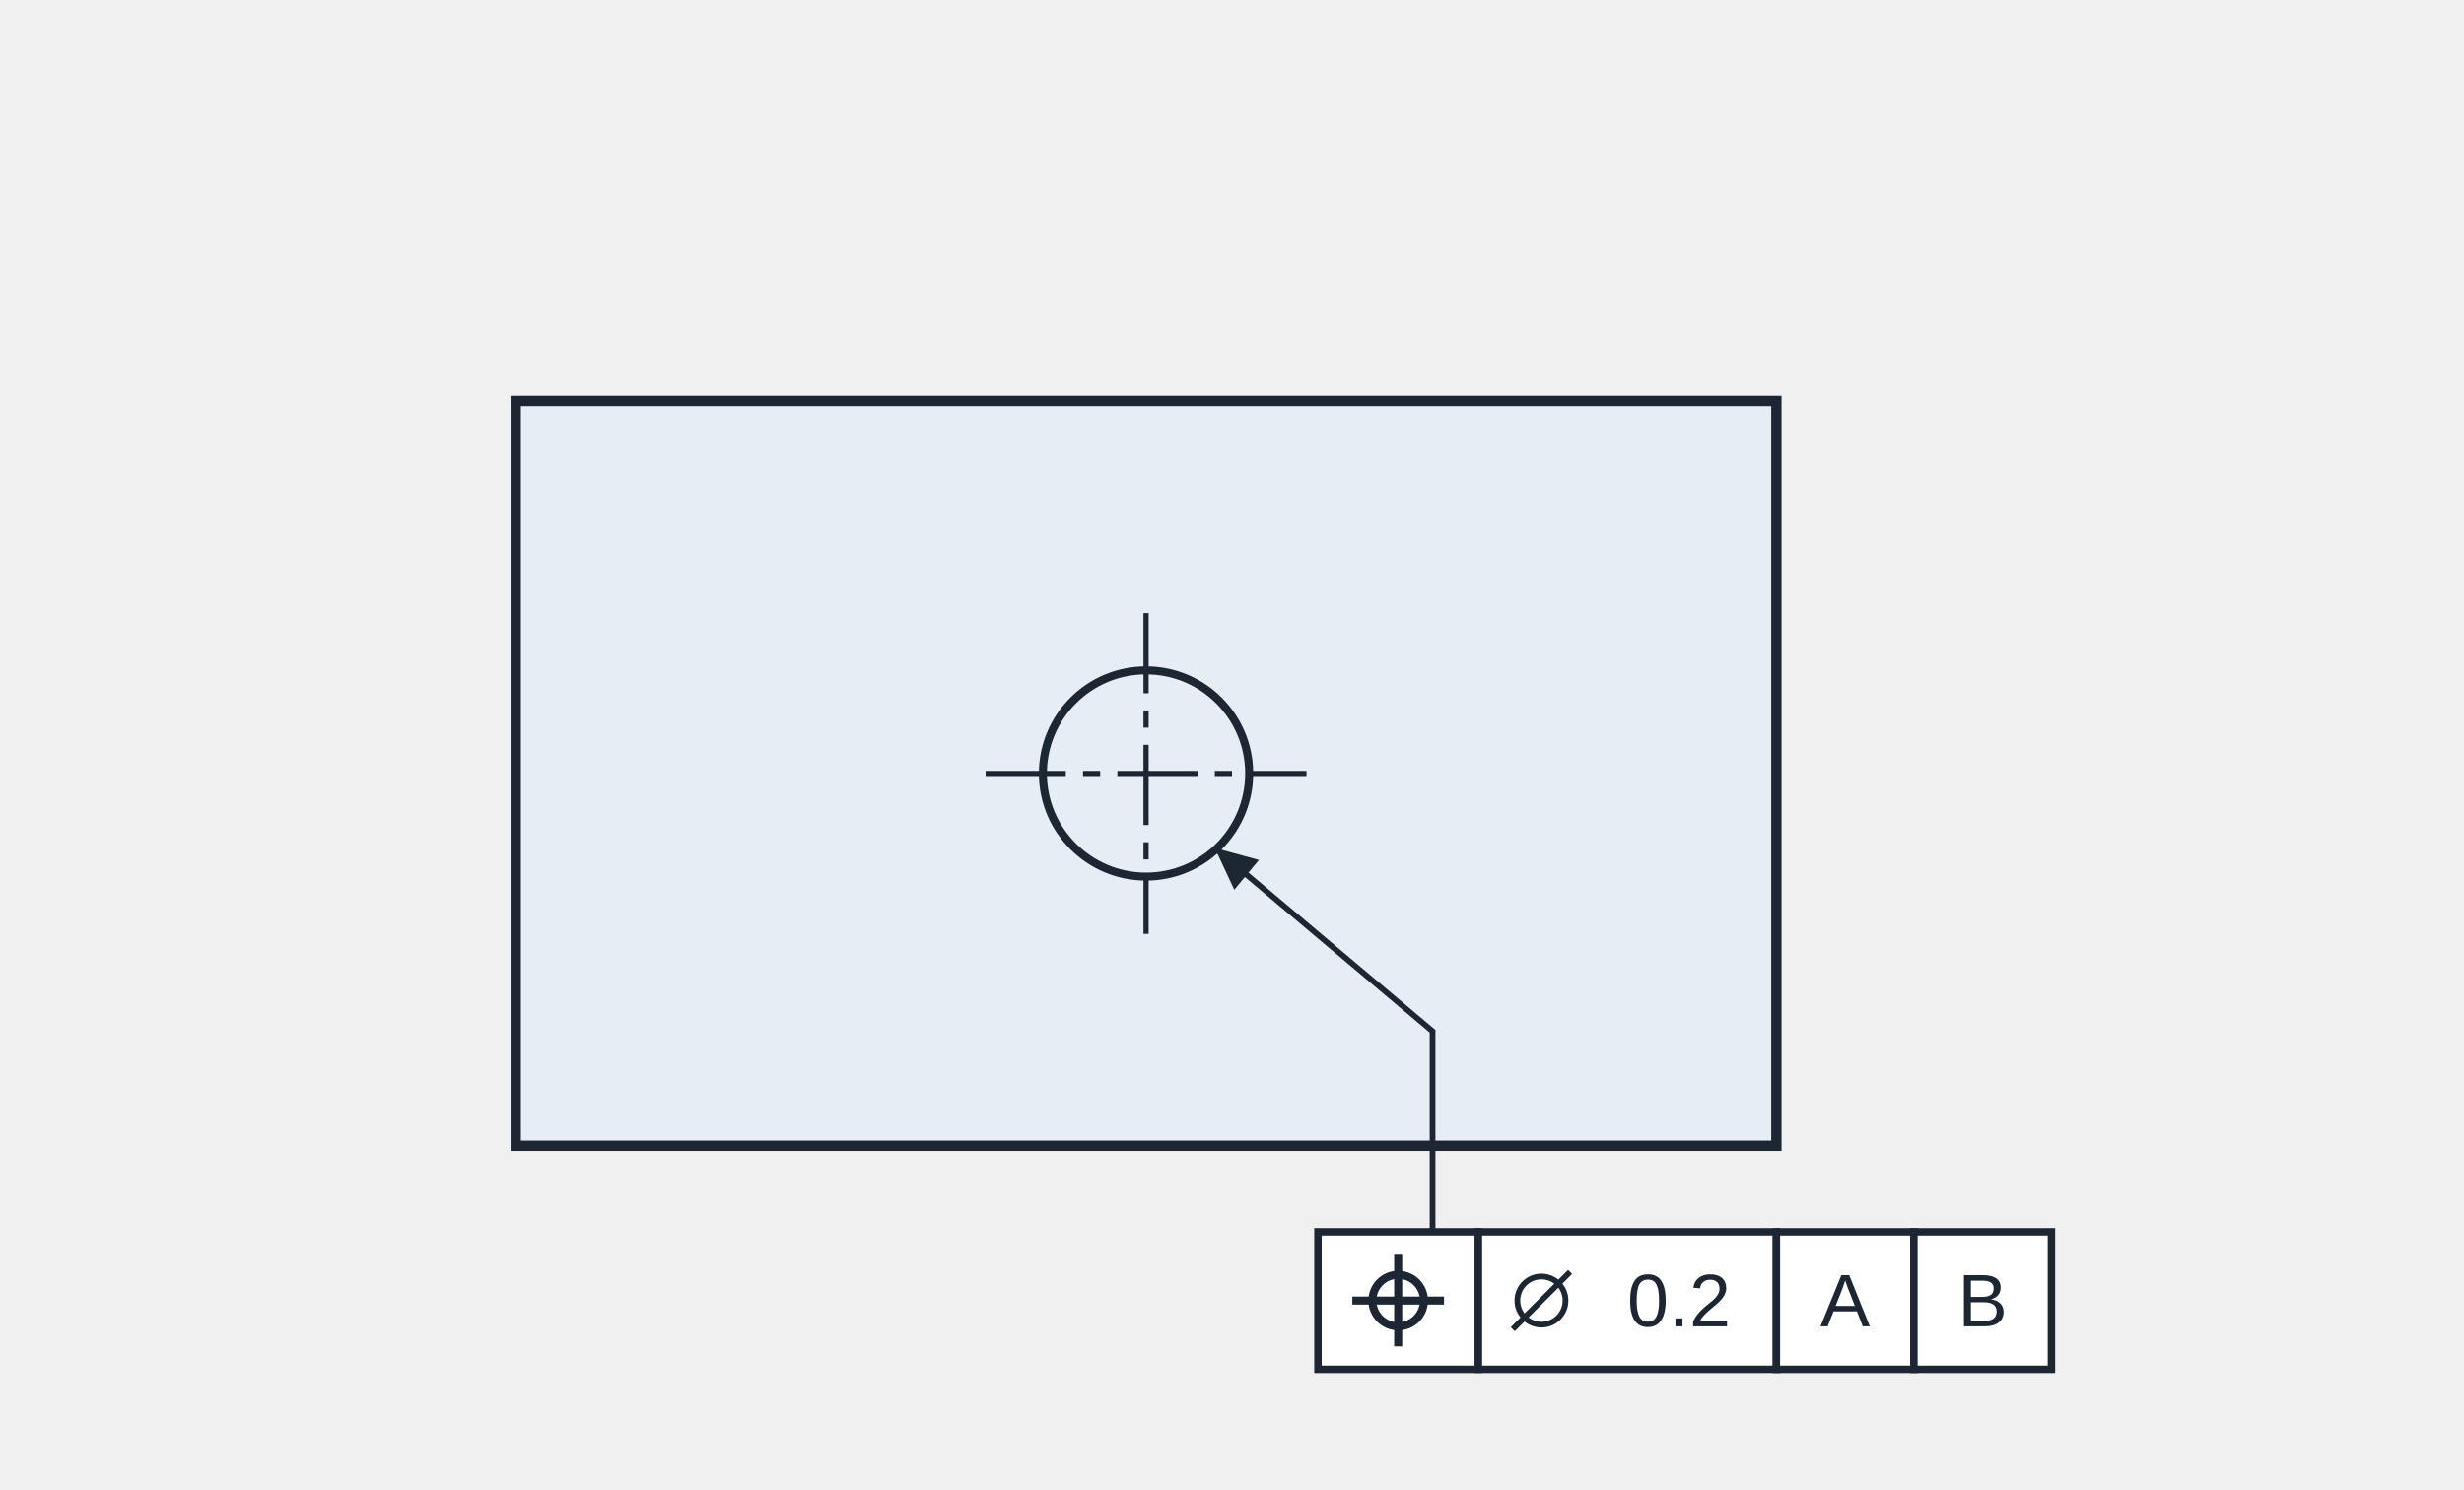
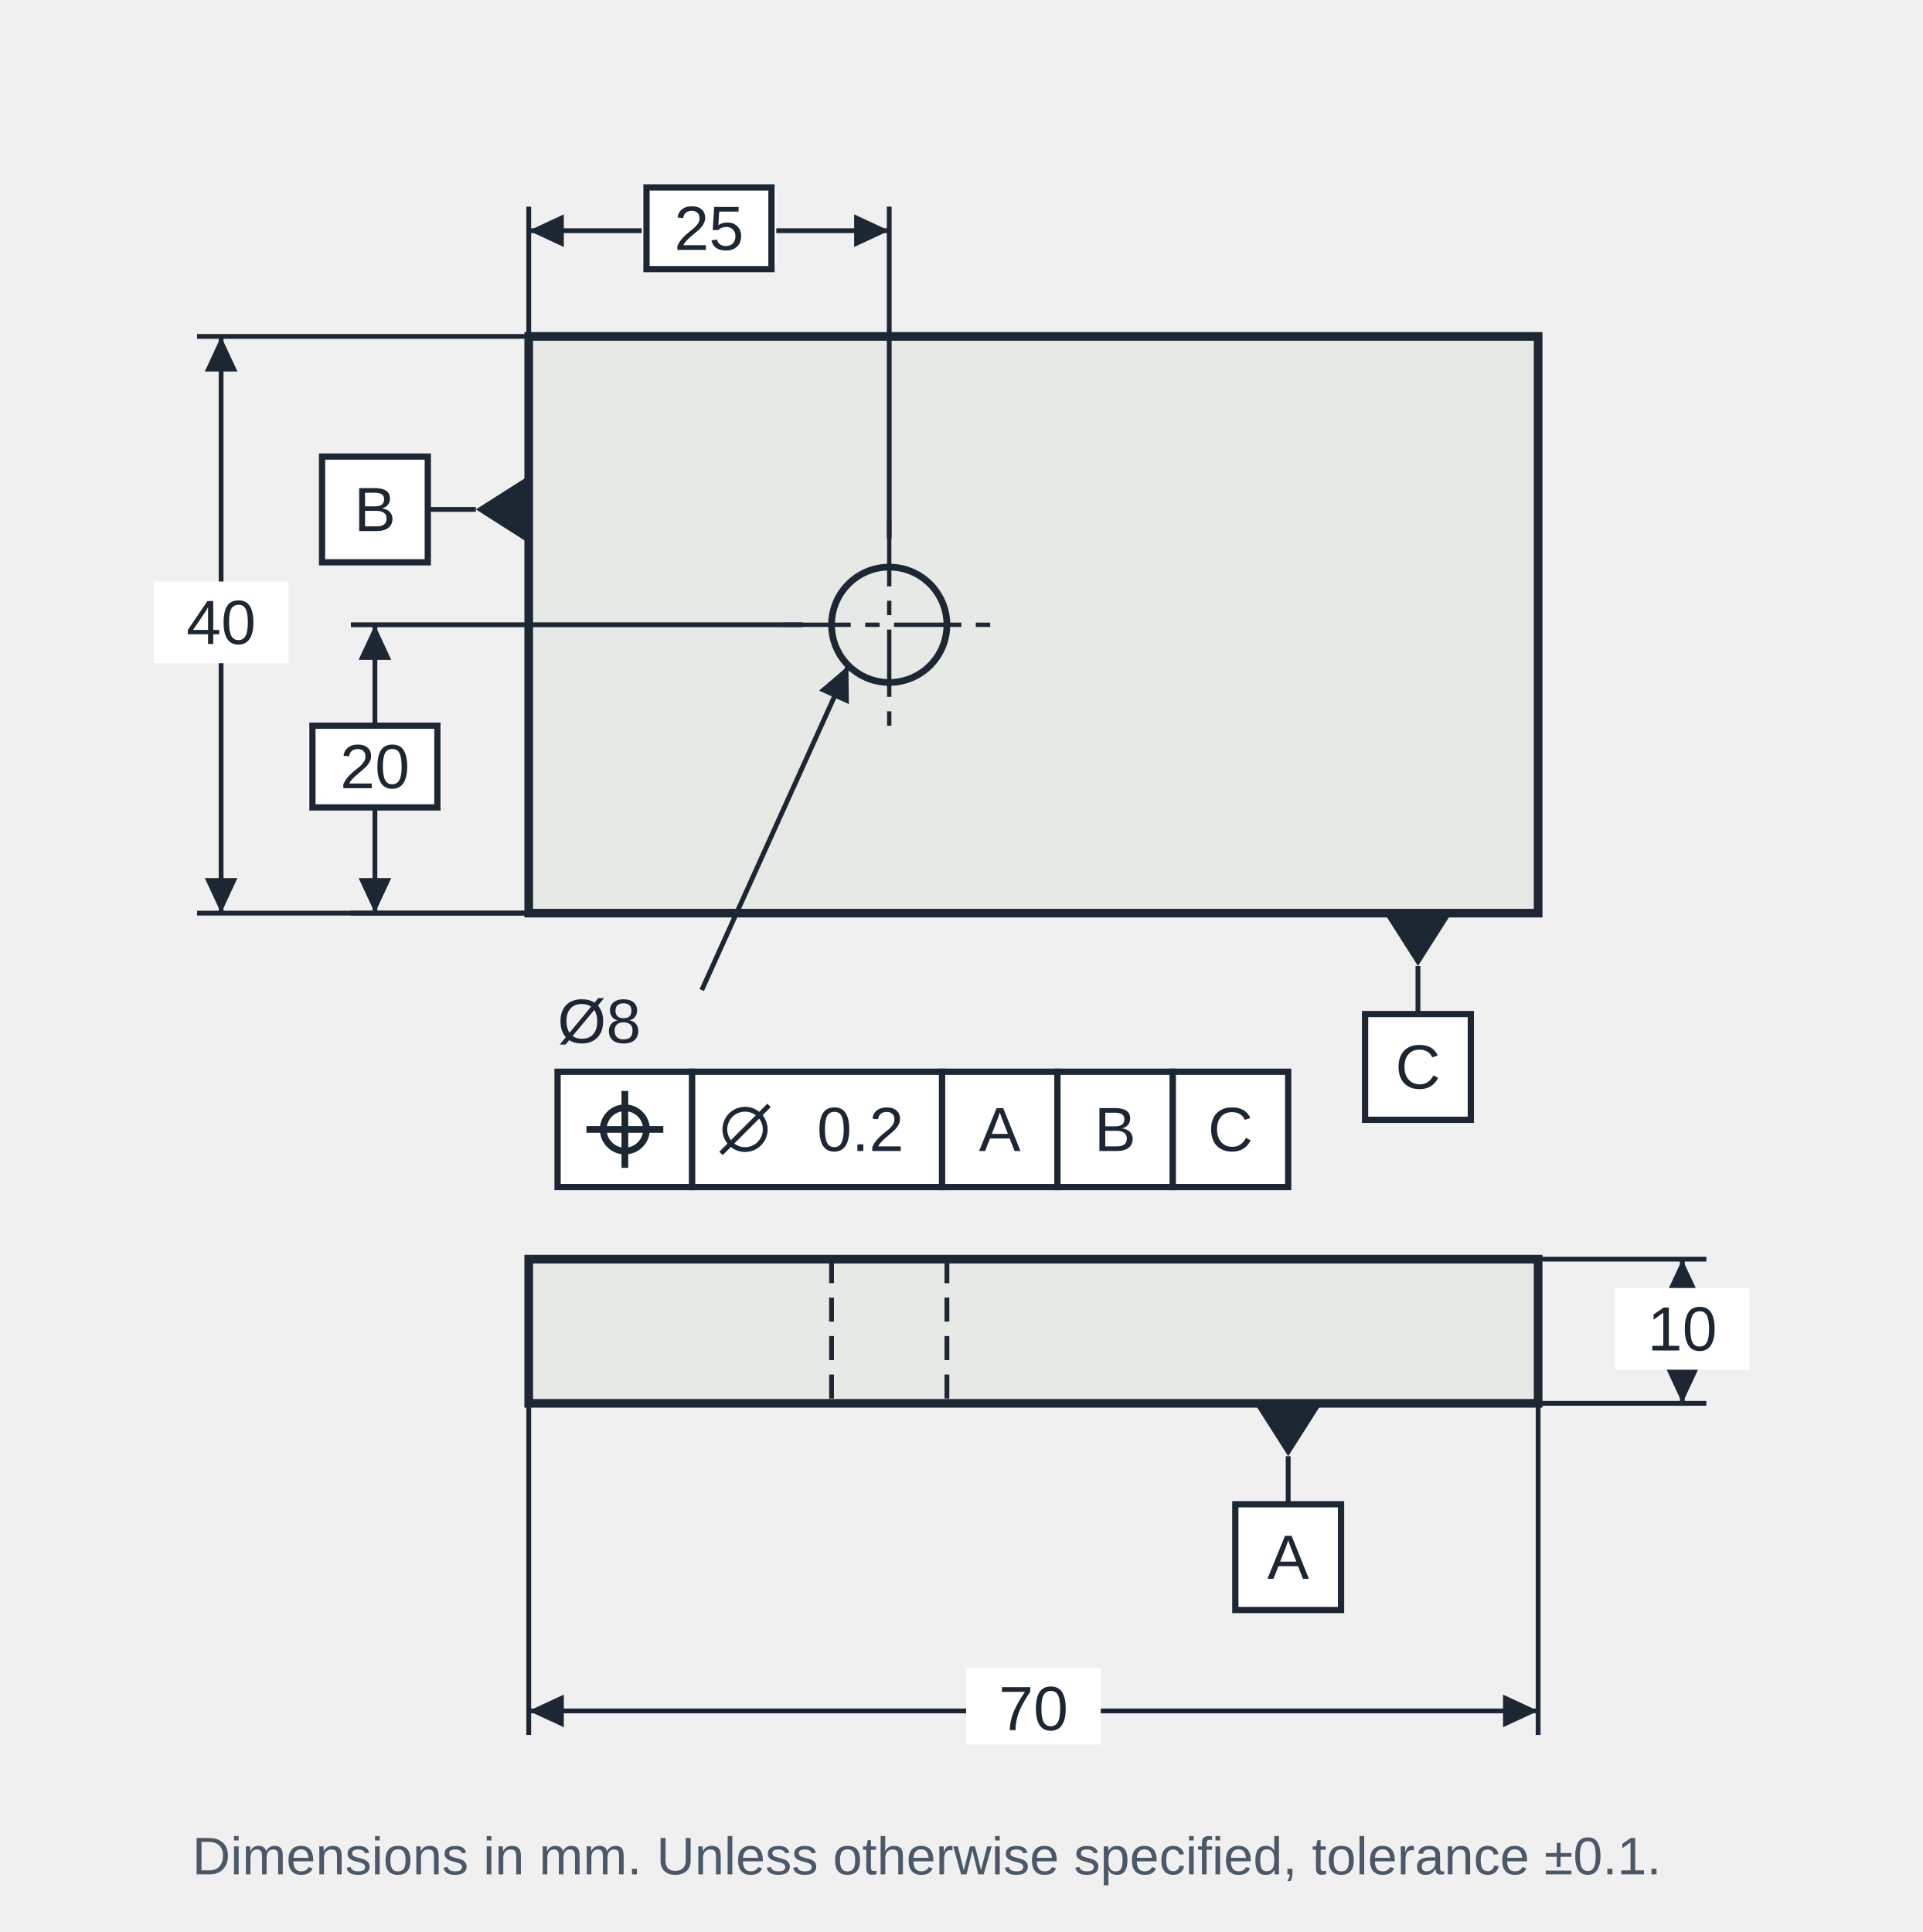
- <svg xmlns="http://www.w3.org/2000/svg" viewBox="0 0 430 260" role="img" aria-label="Plate with a hole and a feature control frame pointing at the hole">
+ <svg xmlns="http://www.w3.org/2000/svg" viewBox="0 0 400 402" role="img" aria-label="Plate in top and front views. An 8 mm hole is located by basic dimensions 25 and 20 from datums B and C, with a position frame referencing A, B and C">
  <style>
- .d-part{fill:#e6edf5;stroke:#1d2733;stroke-width:1.8}
+ .d-part{fill:#e7e9e6;stroke:#1d2733;stroke-width:1.8}
.d-ln{stroke:#1d2733;stroke-width:1.4;fill:none}
.d-thin{stroke:#1d2733;stroke-width:1;fill:none}
.d-center{stroke:#1d2733;stroke-width:0.9;fill:none;stroke-dasharray:14 3 3 3}
.d-zone{stroke:#b42318;stroke-width:1.4;fill:none;stroke-dasharray:6 4}
.d-zonefill{fill:#b42318;fill-opacity:0.08;stroke:none}
.d-txt{font-family:Arial,Helvetica,sans-serif;font-size:13px;fill:#1d2733}
.d-small{font-family:Arial,Helvetica,sans-serif;font-size:11px;fill:#4a5868}
.d-fill{fill:#1d2733;stroke:none}
.d-box{fill:#fff;stroke:#1d2733;stroke-width:1.3}
</style>
-   <rect x="90" y="70" width="220" height="130" class="d-part" />
-   <circle cx="200" cy="135" r="18" fill="#fff" class="d-ln" />
-   <line x1="172" y1="135" x2="228" y2="135" class="d-center" />
-   <line x1="200" y1="107" x2="200" y2="163" class="d-center" />
-   <rect x="230" y="215" width="28" height="24" class="d-box" />
-   <circle cx="244.0" cy="227.0" r="4.5" class="d-ln" />
-   <line x1="236.0" y1="227.0" x2="252.0" y2="227.0" class="d-ln" />
-   <line x1="244.0" y1="219.0" x2="244.0" y2="235.0" class="d-ln" />
-   <rect x="258" y="215" width="52" height="24" class="d-box" />
-   <circle cx="269" cy="227.0" r="4.2" class="d-thin" />
-   <line x1="264" y1="232.0" x2="274" y2="222.0" class="d-thin" />
-   <text x="293.0" y="231.5" class="d-txt" text-anchor="middle">0.2</text>
-   <rect x="310" y="215" width="24" height="24" class="d-box" />
-   <text x="322.0" y="231.5" class="d-txt" text-anchor="middle">A</text>
-   <rect x="334" y="215" width="24" height="24" class="d-box" />
-   <text x="346.0" y="231.5" class="d-txt" text-anchor="middle">B</text>
-   <polyline points="250,215 250,180 212,148" class="d-thin" />
-   <polygon points="212.0,148.0 219.7,150.1 215.4,155.3" class="d-fill" />
+   <rect x="110" y="70" width="210" height="120" class="d-part" />
+   <rect x="110" y="262" width="210" height="30" class="d-part" />
+   <polygon points="110,99 110,113 99,106" class="d-fill" />
+   <line x1="99" y1="106" x2="89" y2="106" class="d-thin" />
+   <rect x="67" y="95" width="22" height="22" class="d-box" />
+   <text x="78" y="110.5" class="d-txt" text-anchor="middle">B</text>
+   <polygon points="288,190 302,190 295,201" class="d-fill" />
+   <line x1="295" y1="201" x2="295" y2="211" class="d-thin" />
+   <rect x="284" y="211" width="22" height="22" class="d-box" />
+   <text x="295" y="226.5" class="d-txt" text-anchor="middle">C</text>
+   <polygon points="261,292 275,292 268,303" class="d-fill" />
+   <line x1="268" y1="303" x2="268" y2="313" class="d-thin" />
+   <rect x="257" y="313" width="22" height="22" class="d-box" />
+   <text x="268" y="328.5" class="d-txt" text-anchor="middle">A</text>
+   <circle cx="185" cy="130" r="12.0" fill="#fff" class="d-ln" />
+   <line x1="163.0" y1="130" x2="207.0" y2="130" class="d-center" />
+   <line x1="185" y1="108.0" x2="185" y2="152.0" class="d-center" />
+   <line x1="173.0" y1="262" x2="173.0" y2="292" class="d-thin" stroke-dasharray="5 3" />
+   <line x1="197.0" y1="262" x2="197.0" y2="292" class="d-thin" stroke-dasharray="5 3" />
+   <line x1="110" y1="70" x2="110" y2="43" class="d-thin" />
+   <line x1="185" y1="112.0" x2="185" y2="43" class="d-thin" />
+   <line x1="110" y1="48" x2="185" y2="48" class="d-thin" />
+   <polygon points="110.0,48.0 117.3,44.6 117.3,51.4" class="d-fill" />
+   <polygon points="185.0,48.0 177.7,51.4 177.7,44.6" class="d-fill" />
+   <rect x="133.5" y="39" width="28" height="16" fill="#fff" />
+   <rect x="134.5" y="39" width="26" height="17" class="d-box" />
+   <text x="147.5" y="52" class="d-txt" text-anchor="middle">25</text>
+   <line x1="110" y1="190" x2="73" y2="190" class="d-thin" />
+   <line x1="167.0" y1="130" x2="73" y2="130" class="d-thin" />
+   <line x1="78" y1="130" x2="78" y2="190" class="d-thin" />
+   <polygon points="78.0,130.0 81.4,137.3 74.6,137.3" class="d-fill" />
+   <polygon points="78.0,190.0 74.6,182.7 81.4,182.7" class="d-fill" />
+   <rect x="64.0" y="151.0" width="28" height="17" fill="#fff" />
+   <rect x="65.0" y="151.0" width="26" height="17" class="d-box" />
+   <text x="78" y="164.0" class="d-txt" text-anchor="middle">20</text>
+   <text x="116" y="217" class="d-txt" text-anchor="start">Ø8</text>
+   <rect x="116" y="223" width="28" height="24" class="d-box" />
+   <circle cx="130.0" cy="235.0" r="4.5" class="d-ln" />
+   <line x1="122.0" y1="235.0" x2="138.0" y2="235.0" class="d-ln" />
+   <line x1="130.0" y1="227.0" x2="130.0" y2="243.0" class="d-ln" />
+   <rect x="144" y="223" width="52" height="24" class="d-box" />
+   <circle cx="155" cy="235.0" r="4.2" class="d-thin" />
+   <line x1="150" y1="240.0" x2="160" y2="230.0" class="d-thin" />
+   <text x="179.0" y="239.5" class="d-txt" text-anchor="middle">0.2</text>
+   <rect x="196" y="223" width="24" height="24" class="d-box" />
+   <text x="208.0" y="239.5" class="d-txt" text-anchor="middle">A</text>
+   <rect x="220" y="223" width="24" height="24" class="d-box" />
+   <text x="232.0" y="239.5" class="d-txt" text-anchor="middle">B</text>
+   <rect x="244" y="223" width="24" height="24" class="d-box" />
+   <text x="256.0" y="239.5" class="d-txt" text-anchor="middle">C</text>
+   <polyline points="146,206 176.515,138.485" class="d-thin" />
+   <polygon points="176.5,138.5 176.6,146.5 170.4,143.7" class="d-fill" />
+   <line x1="110" y1="70" x2="41" y2="70" class="d-thin" />
+   <line x1="110" y1="190" x2="41" y2="190" class="d-thin" />
+   <line x1="46" y1="70" x2="46" y2="190" class="d-thin" />
+   <polygon points="46.0,70.0 49.4,77.3 42.6,77.3" class="d-fill" />
+   <polygon points="46.0,190.0 42.6,182.7 49.4,182.7" class="d-fill" />
+   <rect x="32.0" y="121.0" width="28" height="17" fill="#fff" />
+   <text x="46" y="134.0" class="d-txt" text-anchor="middle">40</text>
+   <line x1="110" y1="292" x2="110" y2="361" class="d-thin" />
+   <line x1="320" y1="292" x2="320" y2="361" class="d-thin" />
+   <line x1="110" y1="356" x2="320" y2="356" class="d-thin" />
+   <polygon points="110.0,356.0 117.3,352.6 117.3,359.4" class="d-fill" />
+   <polygon points="320.0,356.0 312.7,359.4 312.7,352.6" class="d-fill" />
+   <rect x="201.0" y="347" width="28" height="16" fill="#fff" />
+   <text x="215.0" y="360" class="d-txt" text-anchor="middle">70</text>
+   <line x1="320" y1="262" x2="355" y2="262" class="d-thin" />
+   <line x1="320" y1="292" x2="355" y2="292" class="d-thin" />
+   <line x1="350" y1="262" x2="350" y2="292" class="d-thin" />
+   <polygon points="350.0,262.0 353.4,269.3 346.6,269.3" class="d-fill" />
+   <polygon points="350.0,292.0 346.6,284.7 353.4,284.7" class="d-fill" />
+   <rect x="336.0" y="268.0" width="28" height="17" fill="#fff" />
+   <text x="350" y="281.0" class="d-txt" text-anchor="middle">10</text>
+   <text x="40" y="390" class="d-small" text-anchor="start">Dimensions in mm. Unless otherwise specified, tolerance ±0.1.</text>
</svg>
